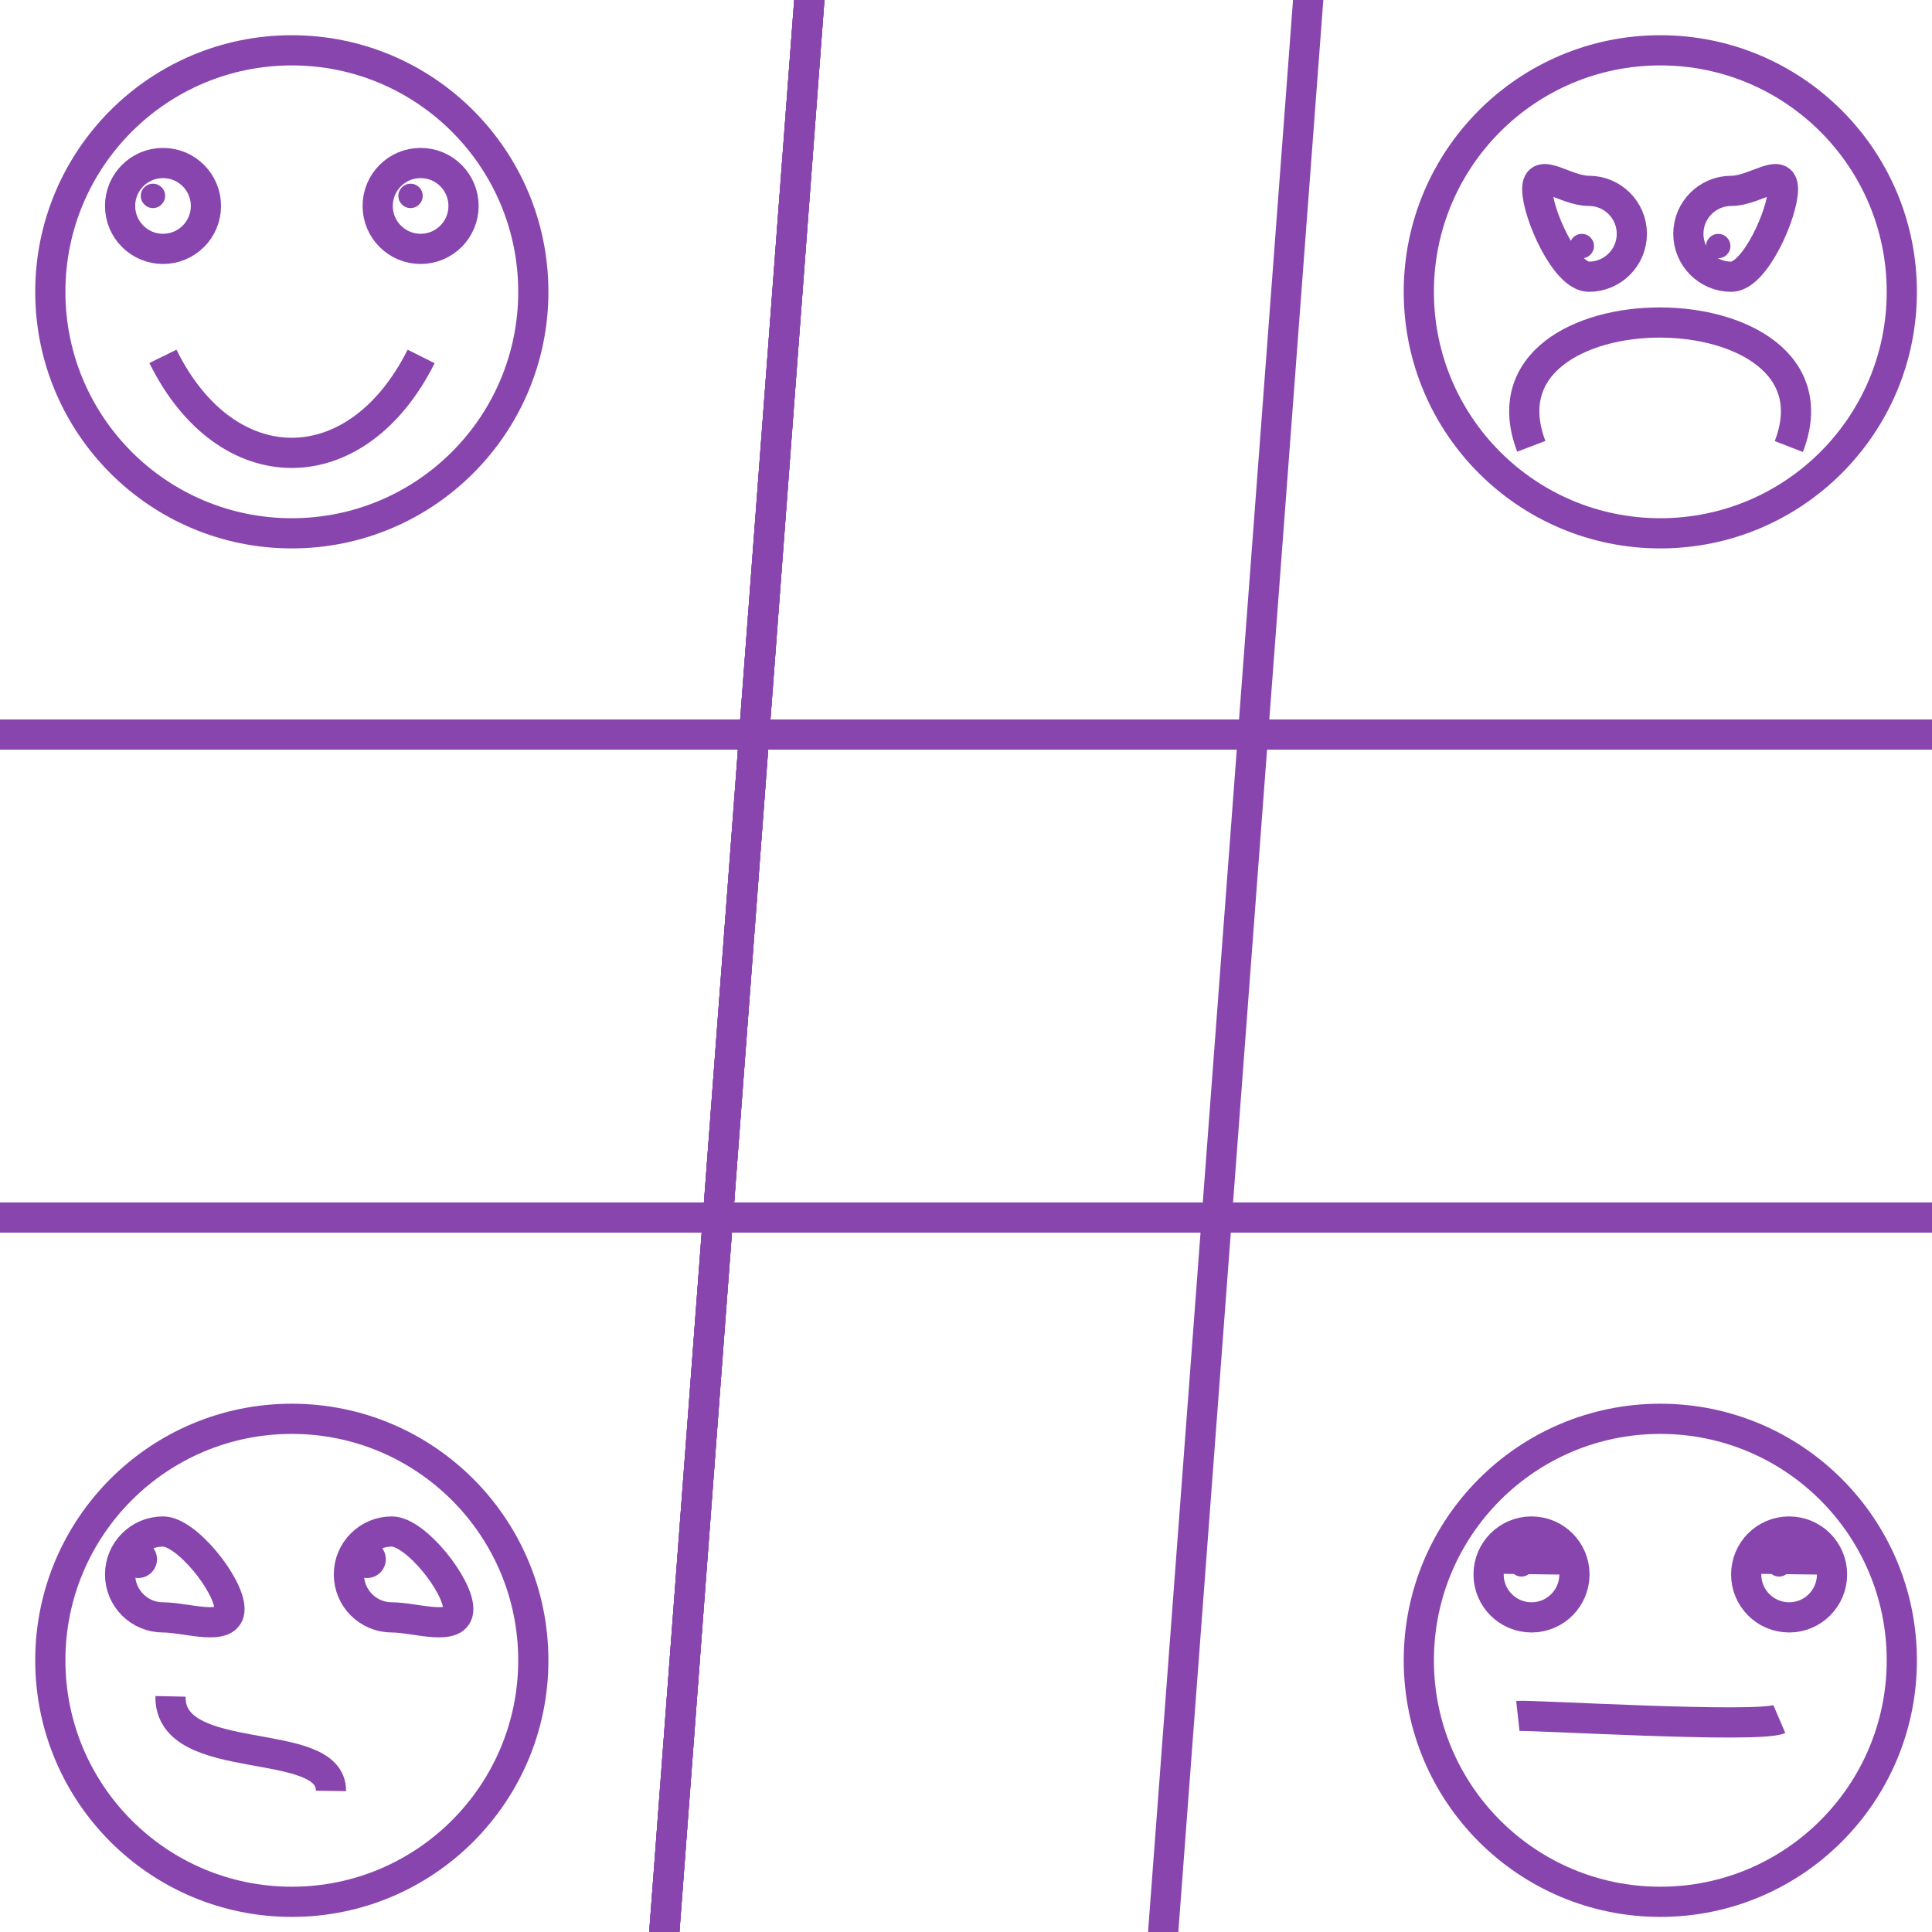
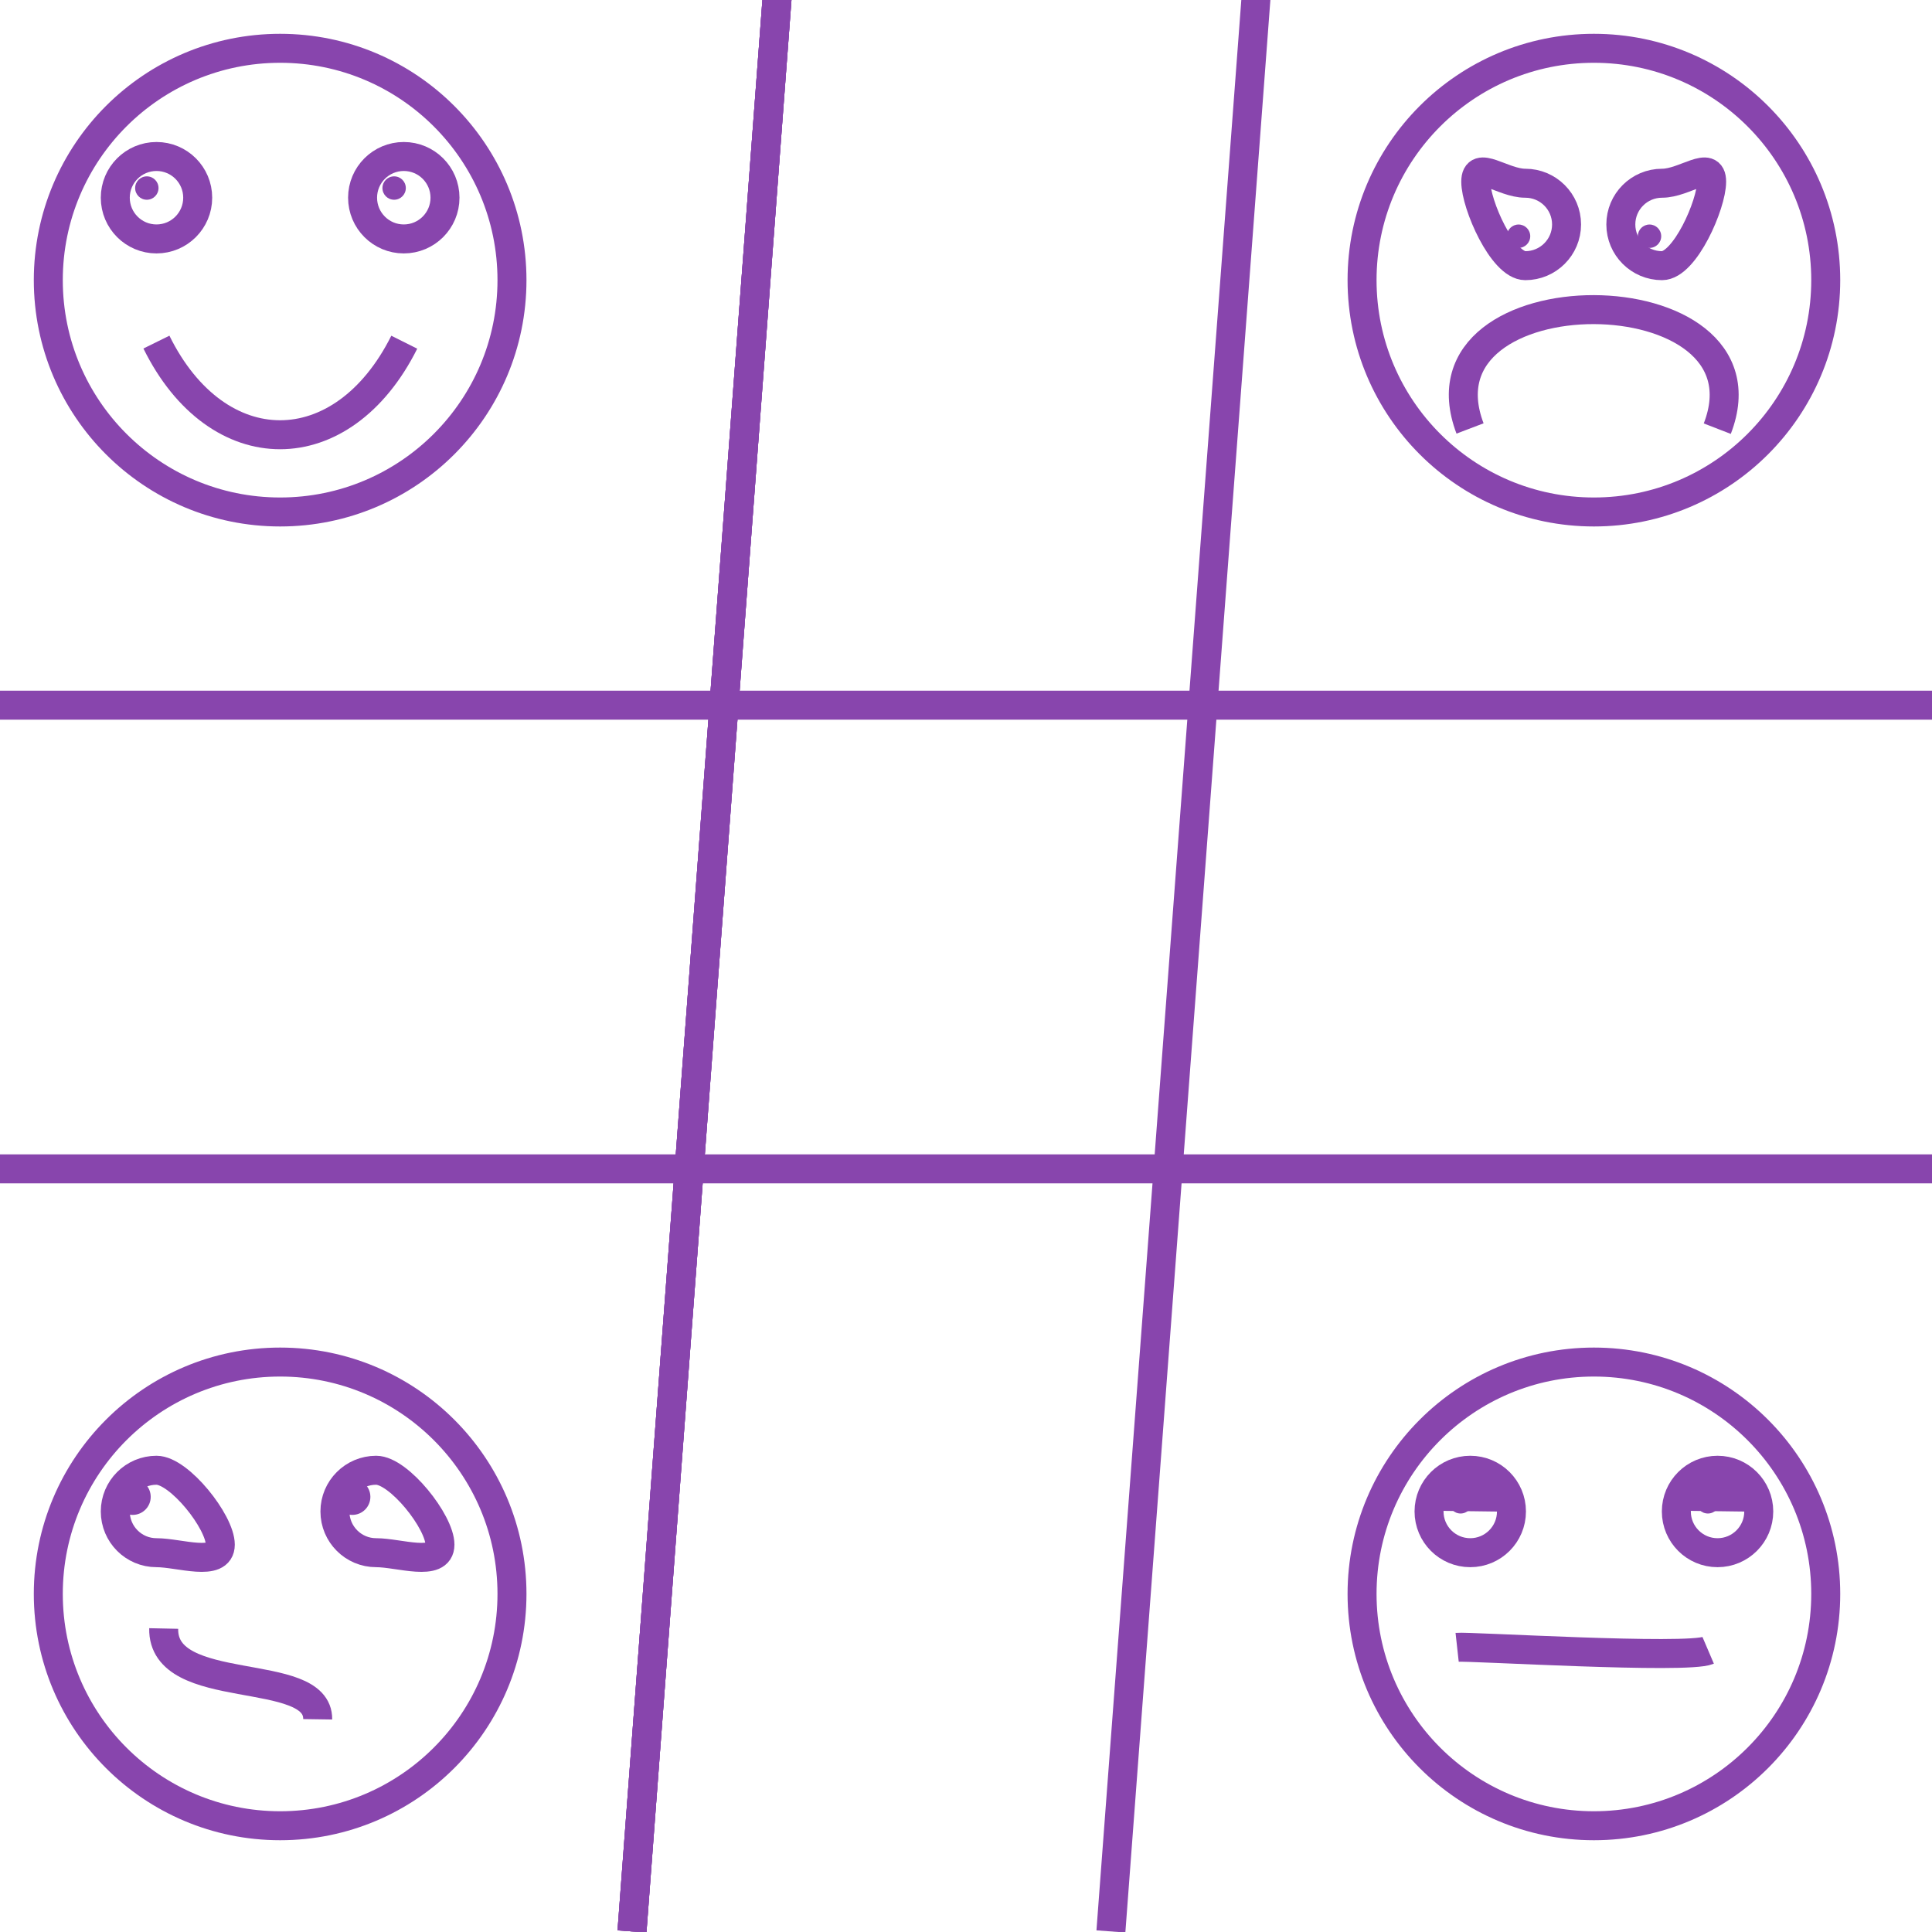
- <svg xmlns="http://www.w3.org/2000/svg" version="1.1" x="0" y="0" width="96" height="96" viewBox="0, 0, 96, 96">
-   <g id="meh" display="none">
-     <g>
-       <path d="M48.5,93.5 C23.647,93.5 3.5,73.353 3.5,48.5 C3.5,23.647 23.647,3.5 48.5,3.5 C73.353,3.5 93.5,23.647 93.5,48.5 C93.5,73.353 73.353,93.5 48.5,93.5 z" fill-opacity="0" stroke="#8845AD" stroke-width="5" />
-       <path d="M70.681,59.458 C66.551,61.225 24.128,58.624 21.955,58.867" fill-opacity="0" stroke="#8845AD" stroke-width="5" />
-       <g>
-         <g>
-           <path d="M30.918,29.723 L18.082,29.56" fill-opacity="0" stroke="#8845AD" stroke-width="7" />
-           <g>
-             <path d="M24.5,40.5 C20.082,40.5 16.5,36.918 16.5,32.5 C16.5,28.082 20.082,24.5 24.5,24.5 C28.918,24.5 32.5,28.082 32.5,32.5 C32.5,36.918 28.918,40.5 24.5,40.5 z" fill-opacity="0" stroke="#8845AD" stroke-width="5" />
-             <path d="M24,34.27 C22.746,34.27 21.73,33.254 21.73,32 C21.73,30.746 22.746,29.73 24,29.73 C25.254,29.73 26.27,30.746 26.27,32 C26.27,33.254 25.254,34.27 24,34.27 z" fill="#8845AD" />
-           </g>
-         </g>
-         <g>
-           <path d="M78.918,29.723 L66.082,29.56" fill-opacity="0" stroke="#8845AD" stroke-width="7" />
-           <g>
-             <path d="M72.5,40.5 C68.082,40.5 64.5,36.918 64.5,32.5 C64.5,28.082 68.082,24.5 72.5,24.5 C76.918,24.5 80.5,28.082 80.5,32.5 C80.5,36.918 76.918,40.5 72.5,40.5 z" fill-opacity="0" stroke="#8845AD" stroke-width="5" />
-             <path d="M72,34.27 C70.746,34.27 69.73,33.254 69.73,32 C69.73,30.746 70.746,29.73 72,29.73 C73.254,29.73 74.27,30.746 74.27,32 C74.27,33.254 73.254,34.27 72,34.27 z" fill="#8845AD" />
-           </g>
-         </g>
-       </g>
-     </g>
-   </g>
-   <g id="dunno" display="none">
-     <g>
-       <path d="M48.5,93.5 C23.647,93.5 3.5,73.353 3.5,48.5 C3.5,23.647 23.647,3.5 48.5,3.5 C73.353,3.5 93.5,23.647 93.5,48.5 C93.5,73.353 73.353,93.5 48.5,93.5 z" fill-opacity="0" stroke="#8845AD" stroke-width="5" />
-       <path d="M55.789,72.839 C55.949,62.268 25.613,68.799 25.899,55.218" fill-opacity="0" stroke="#8845AD" stroke-width="5" />
-       <path d="M24.5,40.5 C20.082,40.5 16.5,36.918 16.5,32.5 C16.5,28.082 20.082,24.5 24.5,24.5 C28.918,24.5 36.884,34.521 36.884,38.939 C36.884,43.358 28.918,40.5 24.5,40.5 z" fill-opacity="0" stroke="#8845AD" stroke-width="5" />
-       <path d="M21.254,34.54 C19.321,34.54 17.754,32.973 17.754,31.04 C17.754,29.107 19.321,27.54 21.254,27.54 C23.187,27.54 24.754,29.107 24.754,31.04 C24.754,32.973 23.187,34.54 21.254,34.54 z" fill="#8845AD" />
-       <path d="M67.136,40.5 C62.718,40.5 59.136,36.918 59.136,32.5 C59.136,28.082 62.718,24.5 67.136,24.5 C71.555,24.5 79.521,34.521 79.521,38.939 C79.521,43.358 71.555,40.5 67.136,40.5 z" fill-opacity="0" stroke="#8845AD" stroke-width="5" />
-       <path d="M63.891,34.54 C61.958,34.54 60.391,32.973 60.391,31.04 C60.391,29.107 61.958,27.54 63.891,27.54 C65.824,27.54 67.391,29.107 67.391,31.04 C67.391,32.973 65.824,34.54 63.891,34.54 z" fill="#8845AD" />
-     </g>
-   </g>
-   <g id="grrr" display="none">
-     <g>
-       <path d="M48.54,93.5 C23.687,93.5 3.54,73.353 3.54,48.5 C3.54,23.647 23.687,3.5 48.54,3.5 C73.393,3.5 93.54,23.647 93.54,48.5 C93.54,73.353 73.393,93.5 48.54,93.5 z" fill-opacity="0" stroke="#8845AD" stroke-width="5" />
-       <path d="M72.487,77.332 C84.376,46.657 12.746,46.391 24.497,77.291" fill-opacity="0" stroke="#8845AD" stroke-width="5" />
-       <g>
-         <g>
-           <path d="M35.233,45.69 C30.814,45.69 25.607,33.807 25.607,29.388 C25.607,24.97 30.814,29.69 35.233,29.69 C39.651,29.69 43.233,33.272 43.233,37.69 C43.233,42.109 39.651,45.69 35.233,45.69 z" fill-opacity="0" stroke="#8845AD" stroke-width="5" />
-           <path d="M35.29,43.621 C34.036,43.621 33.019,42.604 33.019,41.35 C33.019,40.097 34.036,39.08 35.29,39.08 C36.544,39.08 37.56,40.097 37.56,41.35 C37.56,42.604 36.544,43.621 35.29,43.621 z" fill="#8845AD" />
-         </g>
-         <g>
-           <path d="M61.767,45.69 C66.186,45.69 71.393,33.807 71.393,29.388 C71.393,24.97 66.186,29.69 61.767,29.69 C57.349,29.69 53.767,33.272 53.767,37.69 C53.767,42.109 57.349,45.69 61.767,45.69 z" fill-opacity="0" stroke="#8845AD" stroke-width="5" />
-           <path d="M60.71,43.621 C61.964,43.621 62.981,42.604 62.981,41.35 C62.981,40.097 61.964,39.08 60.71,39.08 C59.456,39.08 58.44,40.097 58.44,41.35 C58.44,42.604 59.456,43.621 60.71,43.621 z" fill="#8845AD" />
-         </g>
-       </g>
-     </g>
-   </g>
-   <g id="yay" display="none">
-     <g>
-       <path d="M48.5,93.5 C23.647,93.5 3.5,73.353 3.5,48.5 C3.5,23.647 23.647,3.5 48.5,3.5 C73.353,3.5 93.5,23.647 93.5,48.5 C93.5,73.353 73.353,93.5 48.5,93.5 z" fill-opacity="0" stroke="#8845AD" stroke-width="5" />
-       <g>
-         <g>
-           <path d="M24.5,40.5 C20.082,40.5 16.5,36.918 16.5,32.5 C16.5,28.082 20.082,24.5 24.5,24.5 C28.918,24.5 32.5,28.082 32.5,32.5 C32.5,36.918 28.918,40.5 24.5,40.5 z" fill-opacity="0" stroke="#8845AD" stroke-width="5" />
-           <path d="M24,34.27 C22.746,34.27 21.73,33.254 21.73,32 C21.73,30.746 22.746,29.73 24,29.73 C25.254,29.73 26.27,30.746 26.27,32 C26.27,33.254 25.254,34.27 24,34.27 z" fill="#8845AD" />
-         </g>
-         <g>
-           <path d="M72.5,40.5 C68.082,40.5 64.5,36.918 64.5,32.5 C64.5,28.082 68.082,24.5 72.5,24.5 C76.918,24.5 80.5,28.082 80.5,32.5 C80.5,36.918 76.918,40.5 72.5,40.5 z" fill-opacity="0" stroke="#8845AD" stroke-width="5" />
-           <path d="M72,34.27 C70.746,34.27 69.73,33.254 69.73,32 C69.73,30.746 70.746,29.73 72,29.73 C73.254,29.73 74.27,30.746 74.27,32 C74.27,33.254 73.254,34.27 72,34.27 z" fill="#8845AD" />
-         </g>
-       </g>
-       <path d="M72.594,60.545 C60.612,84.509 36.3,84.494 24.486,60.525" fill-opacity="0" stroke="#8845AD" stroke-width="5" />
-     </g>
-   </g>
+ <svg xmlns="http://www.w3.org/2000/svg" version="1.1" viewBox="0, 0, 100, 100">
  <g id="logo-meh">
    <g>
      <path d="M82.5,94.5 C75.873,94.5 70.5,89.127 70.5,82.5 C70.5,75.873 75.873,70.5 82.5,70.5 C89.127,70.5 94.5,75.873 94.5,82.5 C94.5,89.127 89.127,94.5 82.5,94.5 z" fill-opacity="0" stroke="#8845AD" stroke-width="1.5" />
      <path d="M88.415,85.422 C87.314,85.893 76.001,85.2 75.421,85.264" fill-opacity="0" stroke="#8845AD" stroke-width="1.5" />
      <g>
        <g>
          <path d="M77.811,77.493 L74.389,77.449" fill-opacity="0" stroke="#8845AD" stroke-width="1.5" />
          <g>
            <path d="M76.1,80.367 C74.922,80.367 73.967,79.412 73.967,78.233 C73.967,77.055 74.922,76.1 76.1,76.1 C77.278,76.1 78.233,77.055 78.233,78.233 C78.233,79.412 77.278,80.367 76.1,80.367 z" fill-opacity="0" stroke="#8845AD" stroke-width="1.5" />
            <path d="M75.6,78.339 C75.266,78.339 74.995,78.068 74.995,77.733 C74.995,77.399 75.266,77.128 75.6,77.128 C75.934,77.128 76.205,77.399 76.205,77.733 C76.205,78.068 75.934,78.339 75.6,78.339 z" fill="#8845AD" />
          </g>
        </g>
        <g>
          <path d="M90.611,77.493 L87.189,77.449" fill-opacity="0" stroke="#8845AD" stroke-width="1.5" />
          <g>
            <path d="M88.9,80.367 C87.722,80.367 86.767,79.412 86.767,78.233 C86.767,77.055 87.722,76.1 88.9,76.1 C90.078,76.1 91.033,77.055 91.033,78.233 C91.033,79.412 90.078,80.367 88.9,80.367 z" fill-opacity="0" stroke="#8845AD" stroke-width="1.5" />
            <path d="M88.4,78.339 C88.066,78.339 87.795,78.068 87.795,77.733 C87.795,77.399 88.066,77.128 88.4,77.128 C88.734,77.128 89.005,77.399 89.005,77.733 C89.005,78.068 88.734,78.339 88.4,78.339 z" fill="#8845AD" />
          </g>
        </g>
      </g>
    </g>
  </g>
  <g id="logo-dunno">
    <g>
      <path d="M14.5,94.5 C7.873,94.5 2.5,89.127 2.5,82.5 C2.5,75.873 7.873,70.5 14.5,70.5 C21.127,70.5 26.5,75.873 26.5,82.5 C26.5,89.127 21.127,94.5 14.5,94.5 z" fill-opacity="0" stroke="#8845AD" stroke-width="1.5" />
      <path d="M16.444,88.99 C16.486,86.171 8.397,87.913 8.473,84.291" fill-opacity="0" stroke="#8845AD" stroke-width="1.5" />
      <path d="M8.1,80.367 C6.922,80.367 5.967,79.412 5.967,78.233 C5.967,77.055 6.922,76.1 8.1,76.1 C9.278,76.1 11.403,78.772 11.403,79.951 C11.403,81.129 9.278,80.367 8.1,80.367 z" fill-opacity="0" stroke="#8845AD" stroke-width="1.5" />
      <path d="M6.868,78.411 C6.352,78.411 5.934,77.993 5.934,77.477 C5.934,76.962 6.352,76.544 6.868,76.544 C7.383,76.544 7.801,76.962 7.801,77.477 C7.801,77.993 7.383,78.411 6.868,78.411 z" fill="#8845AD" />
      <path d="M19.47,80.367 C18.292,80.367 17.336,79.412 17.336,78.233 C17.336,77.055 18.292,76.1 19.47,76.1 C20.648,76.1 22.772,78.772 22.772,79.951 C22.772,81.129 20.648,80.367 19.47,80.367 z" fill-opacity="0" stroke="#8845AD" stroke-width="1.5" />
      <path d="M18.238,78.411 C17.722,78.411 17.304,77.993 17.304,77.477 C17.304,76.962 17.722,76.544 18.238,76.544 C18.753,76.544 19.171,76.962 19.171,77.477 C19.171,77.993 18.753,78.411 18.238,78.411 z" fill="#8845AD" />
    </g>
  </g>
  <g id="logo-grrr">
    <g>
      <path d="M82.5,26.5 C75.873,26.5 70.5,21.127 70.5,14.5 C70.5,7.873 75.873,2.5 82.5,2.5 C89.127,2.5 94.5,7.873 94.5,14.5 C94.5,21.127 89.127,26.5 82.5,26.5 z" fill-opacity="0" stroke="#8845AD" stroke-width="1.5" />
      <path d="M88.886,22.188 C92.056,14.009 72.955,13.938 76.089,22.177" fill-opacity="0" stroke="#8845AD" stroke-width="1.5" />
      <g>
        <g>
          <path d="M78.951,13.751 C77.773,13.751 76.385,10.582 76.385,9.404 C76.385,8.225 77.773,9.484 78.951,9.484 C80.13,9.484 81.085,10.439 81.085,11.617 C81.085,12.796 80.13,13.751 78.951,13.751 z" fill-opacity="0" stroke="#8845AD" stroke-width="1.5" />
          <path d="M78.6,12.832 C78.266,12.832 77.994,12.561 77.994,12.227 C77.994,11.892 78.266,11.621 78.6,11.621 C78.934,11.621 79.205,11.892 79.205,12.227 C79.205,12.561 78.934,12.832 78.6,12.832 z" fill="#8845AD" />
        </g>
        <g>
          <path d="M86.027,13.751 C87.206,13.751 88.594,10.582 88.594,9.404 C88.594,8.225 87.206,9.484 86.027,9.484 C84.849,9.484 83.894,10.439 83.894,11.617 C83.894,12.796 84.849,13.751 86.027,13.751 z" fill-opacity="0" stroke="#8845AD" stroke-width="1.5" />
          <path d="M85.379,12.832 C85.713,12.832 85.984,12.561 85.984,12.227 C85.984,11.892 85.713,11.621 85.379,11.621 C85.044,11.621 84.773,11.892 84.773,12.227 C84.773,12.561 85.044,12.832 85.379,12.832 z" fill="#8845AD" />
        </g>
      </g>
    </g>
  </g>
  <g id="logo-yay">
    <g>
      <path d="M14.5,26.5 C7.873,26.5 2.5,21.127 2.5,14.5 C2.5,7.873 7.873,2.5 14.5,2.5 C21.127,2.5 26.5,7.873 26.5,14.5 C26.5,21.127 21.127,26.5 14.5,26.5 z" fill-opacity="0" stroke="#8845AD" stroke-width="1.5" />
      <g>
        <g>
          <path d="M8.1,12.367 C6.922,12.367 5.967,11.412 5.967,10.233 C5.967,9.055 6.922,8.1 8.1,8.1 C9.278,8.1 10.233,9.055 10.233,10.233 C10.233,11.412 9.278,12.367 8.1,12.367 z" fill-opacity="0" stroke="#8845AD" stroke-width="1.5" />
          <path d="M7.6,10.339 C7.266,10.339 6.995,10.068 6.995,9.733 C6.995,9.399 7.266,9.128 7.6,9.128 C7.934,9.128 8.205,9.399 8.205,9.733 C8.205,10.068 7.934,10.339 7.6,10.339 z" fill="#8845AD" />
        </g>
        <g>
          <path d="M20.9,12.367 C19.722,12.367 18.767,11.412 18.767,10.233 C18.767,9.055 19.722,8.1 20.9,8.1 C22.078,8.1 23.033,9.055 23.033,10.233 C23.033,11.412 22.078,12.367 20.9,12.367 z" fill-opacity="0" stroke="#8845AD" stroke-width="1.5" />
          <path d="M20.4,10.339 C20.066,10.339 19.795,10.068 19.795,9.733 C19.795,9.399 20.066,9.128 20.4,9.128 C20.734,9.128 21.005,9.399 21.005,9.733 C21.005,10.068 20.734,10.339 20.4,10.339 z" fill="#8845AD" />
        </g>
      </g>
      <path d="M20.925,17.712 C17.73,24.102 11.247,24.098 8.096,17.707" fill-opacity="0" stroke="#8845AD" stroke-width="1.5" />
    </g>
  </g>
  <g id="logo-hash">
    <path d="M40.346,-1.755 L32.712,99.971" fill-opacity="0" stroke="#8845AD" stroke-width="1.5" />
    <path d="M40.346,-1.755 L32.712,99.971" fill-opacity="0" stroke="#8845AD" stroke-width="1.5" />
    <path d="M40.346,-1.755 L32.712,99.971" fill-opacity="0" stroke="#8845AD" stroke-width="1.5" />
    <path d="M40.346,-1.755 L32.712,99.971" fill-opacity="0" stroke="#8845AD" stroke-width="1.5" />
    <path d="M65.134,-1.755 L57.5,99.971" fill-opacity="0" stroke="#8845AD" stroke-width="1.5" />
    <path d="M109.083,36.5 L-12.662,36.5" fill-opacity="0" stroke="#8845AD" stroke-width="1.5" />
    <path d="M109.083,60.5 L-12.662,60.5" fill-opacity="0" stroke="#8845AD" stroke-width="1.5" />
  </g>
</svg>
